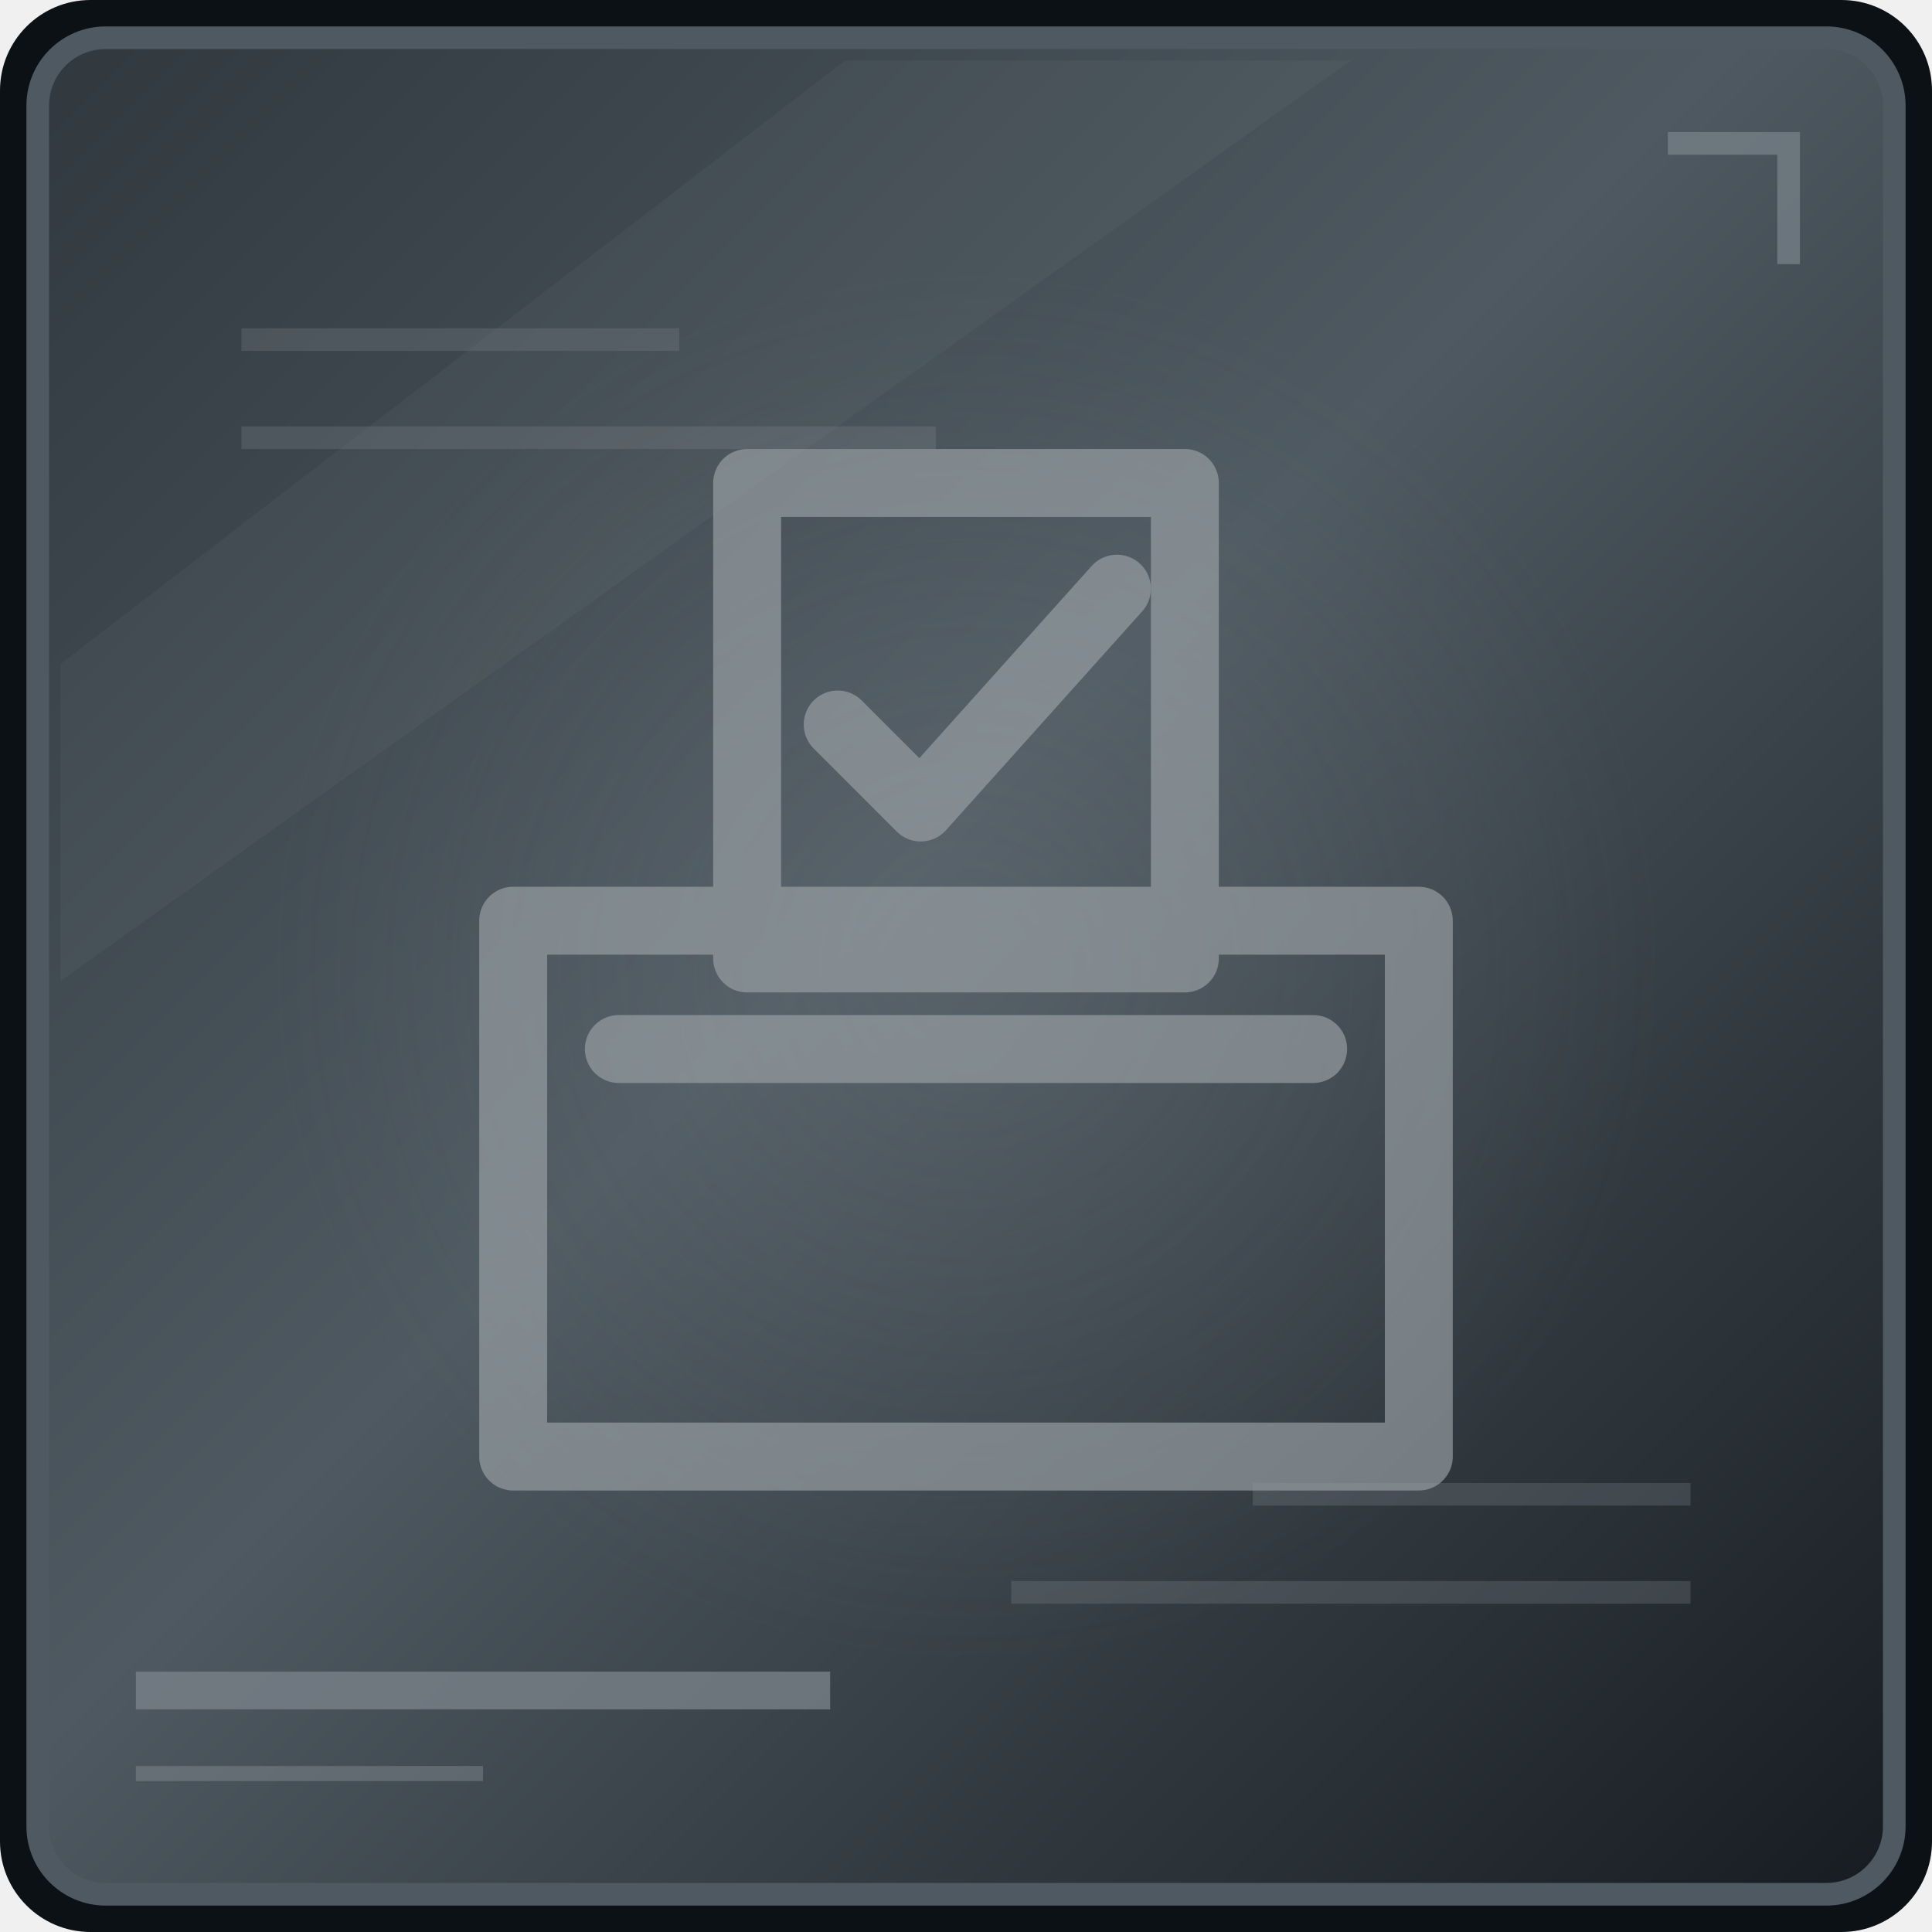
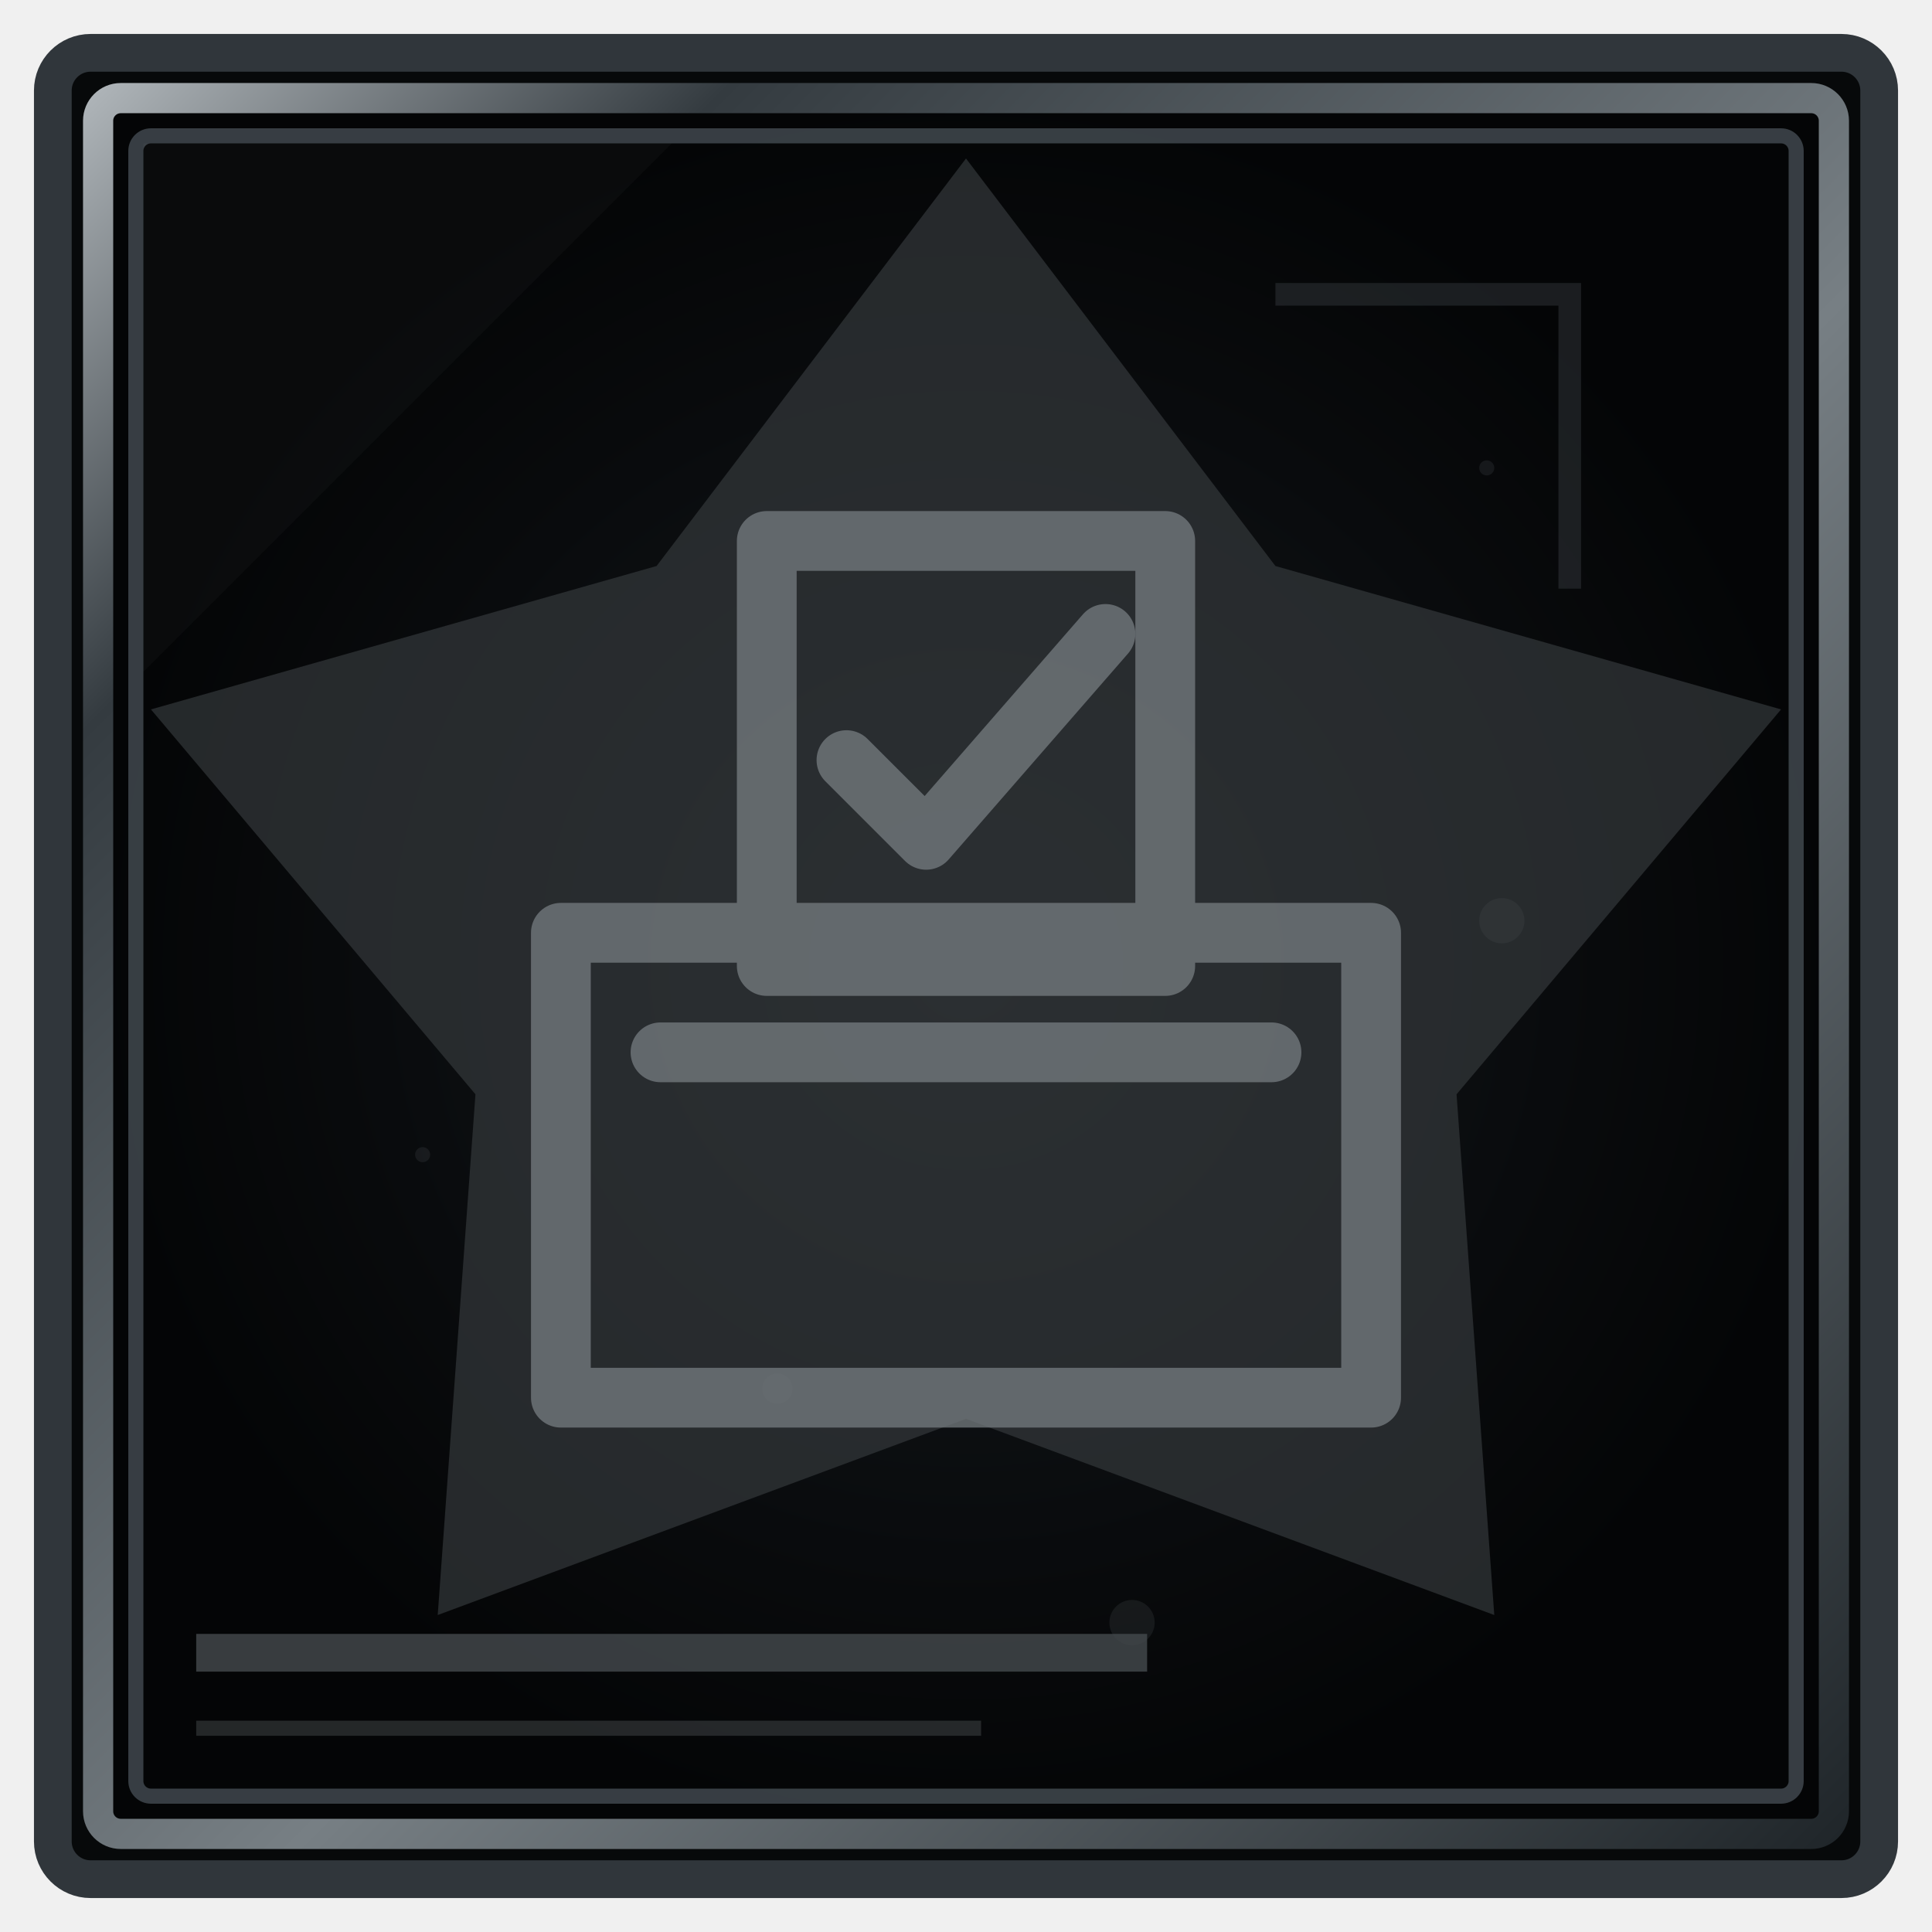
<svg xmlns="http://www.w3.org/2000/svg" width="256" height="256" viewBox="0 0 256 256">
  <defs>
-     <linearGradient id="bg32" x1="0" y1="0" x2="1" y2="1">
-       <stop stop-color="#30383e" />
-       <stop offset=".46" stop-color="#4e5961" />
-       <stop offset="1" stop-color="#161b20" />
+     <filter id="gold32" x="-45%" y="-45%" width="190%" height="190%">
+       <feGaussianBlur stdDeviation="6" result="b" />
+       <feColorMatrix in="b" type="matrix" values="1 0 0 0 .77  0 1 0 0 .48  0 0 1 0 .10  0 0 0 0 0" />
+     </filter>
+     <linearGradient id="steel32" x1="0" y1="0" x2="1" y2="1">
+       <stop stop-color="#aeb4b8" />
+       <stop offset=".18" stop-color="#343b40" />
+       <stop offset=".56" stop-color="#777f84" />
+       <stop offset="1" stop-color="#20262a" />
    </linearGradient>
-     <radialGradient id="glow32">
-       <stop stop-color="#7b848b" stop-opacity=".55" />
-       <stop offset="1" stop-color="#7b848b" stop-opacity="0" />
+     <radialGradient id="v32">
+       <stop stop-color="#171b1e" />
+       <stop offset=".68" stop-color="#090b0d" />
+       <stop offset="1" stop-color="#040506" />
    </radialGradient>
  </defs>
-   <rect width="256" height="256" rx="12" fill="#0c1116" />
-   <rect x="5" y="5" width="246" height="246" rx="9" fill="url(#bg32)" stroke="#4e5961" stroke-width="3" />
-   <path d="M8 88 112 8h67L8 130Z" fill="#9ba2a7" opacity=".07" />
-   <circle cx="128" cy="128" r="92" fill="url(#glow32)" opacity=".48" />
-   <path d="M32 45h58M32 58h92M166 198h58M134 211h90" stroke="#7b848b" stroke-width="3" opacity=".3" />
-   <g fill="none" stroke="#9ba2a7" stroke-width="9" stroke-linecap="round" stroke-linejoin="round" opacity=".66">
-     <path d="M68 122h120v71H68Z" />
-     <path d="M82 139h92M99 64h58v63H99Z" />
-     <path d="m111 96 11 11 26-29" />
+   <rect x="8" y="8" width="240" height="240" rx="5" fill="none" stroke="#30363b" stroke-width="6" filter="url(#gold32)" opacity="0" />
+   <rect x="7" y="7" width="242" height="242" rx="5" fill="#07090a" stroke="#30363b" stroke-width="5" />
+   <rect x="13" y="13" width="230" height="230" rx="3" fill="url(#v32)" stroke="url(#steel32)" stroke-width="4" />
+   <rect x="18" y="18" width="220" height="220" rx="2" fill="none" stroke="#485057" stroke-width="2" opacity=".75" />
+   <path d="M19 19h70L19 89Z" fill="#ffffff" opacity=".025" />
+   <path d="m128 21 41 54 67 19-43 51 5 69-70-26-70 26 5-69-43-51 67-19Z" fill="#33373a" opacity=".7" />
+   <circle cx="199" cy="122" r="3" fill="#454b50" opacity=".24" />
+   <circle cx="56" cy="153" r="1" fill="#454b50" opacity=".24" />
+   <circle cx="103" cy="184" r="2" fill="#454b50" opacity=".24" />
+   <circle cx="150" cy="215" r="3" fill="#454b50" opacity=".24" />
+   <circle cx="197" cy="62" r="1" fill="#454b50" opacity=".24" />
+   <path d="M169 39h39v39" fill="none" stroke="#454b50" stroke-width="3" opacity=".35" />
+   <g transform="translate(15.36 15.36) scale(0.880) rotate(0 128 128)" fill="none" stroke="#777d82" stroke-width="9" stroke-linecap="round" stroke-linejoin="round" opacity=".74">
+     <path d="M67 123h122v70H67Z" />
+     <path d="M82 141h92M98 64h60v64H98Z" />
+     <path d="m110 97 12 12 27-31" />
  </g>
-   <path d="M18 224h92" stroke="#7b848b" stroke-width="5" opacity=".76" />
-   <path d="M18 235h46" stroke="#9ba2a7" stroke-width="2" opacity=".34" />
-   <path d="M221 19h16v16" fill="none" stroke="#7b848b" stroke-width="3" opacity=".7" />
+   <path d="M26 219h126" stroke="#454a4e" stroke-width="5" opacity=".8" />
+   <path d="M26 229h104" stroke="#777d82" stroke-width="2" opacity=".28" />
</svg>
